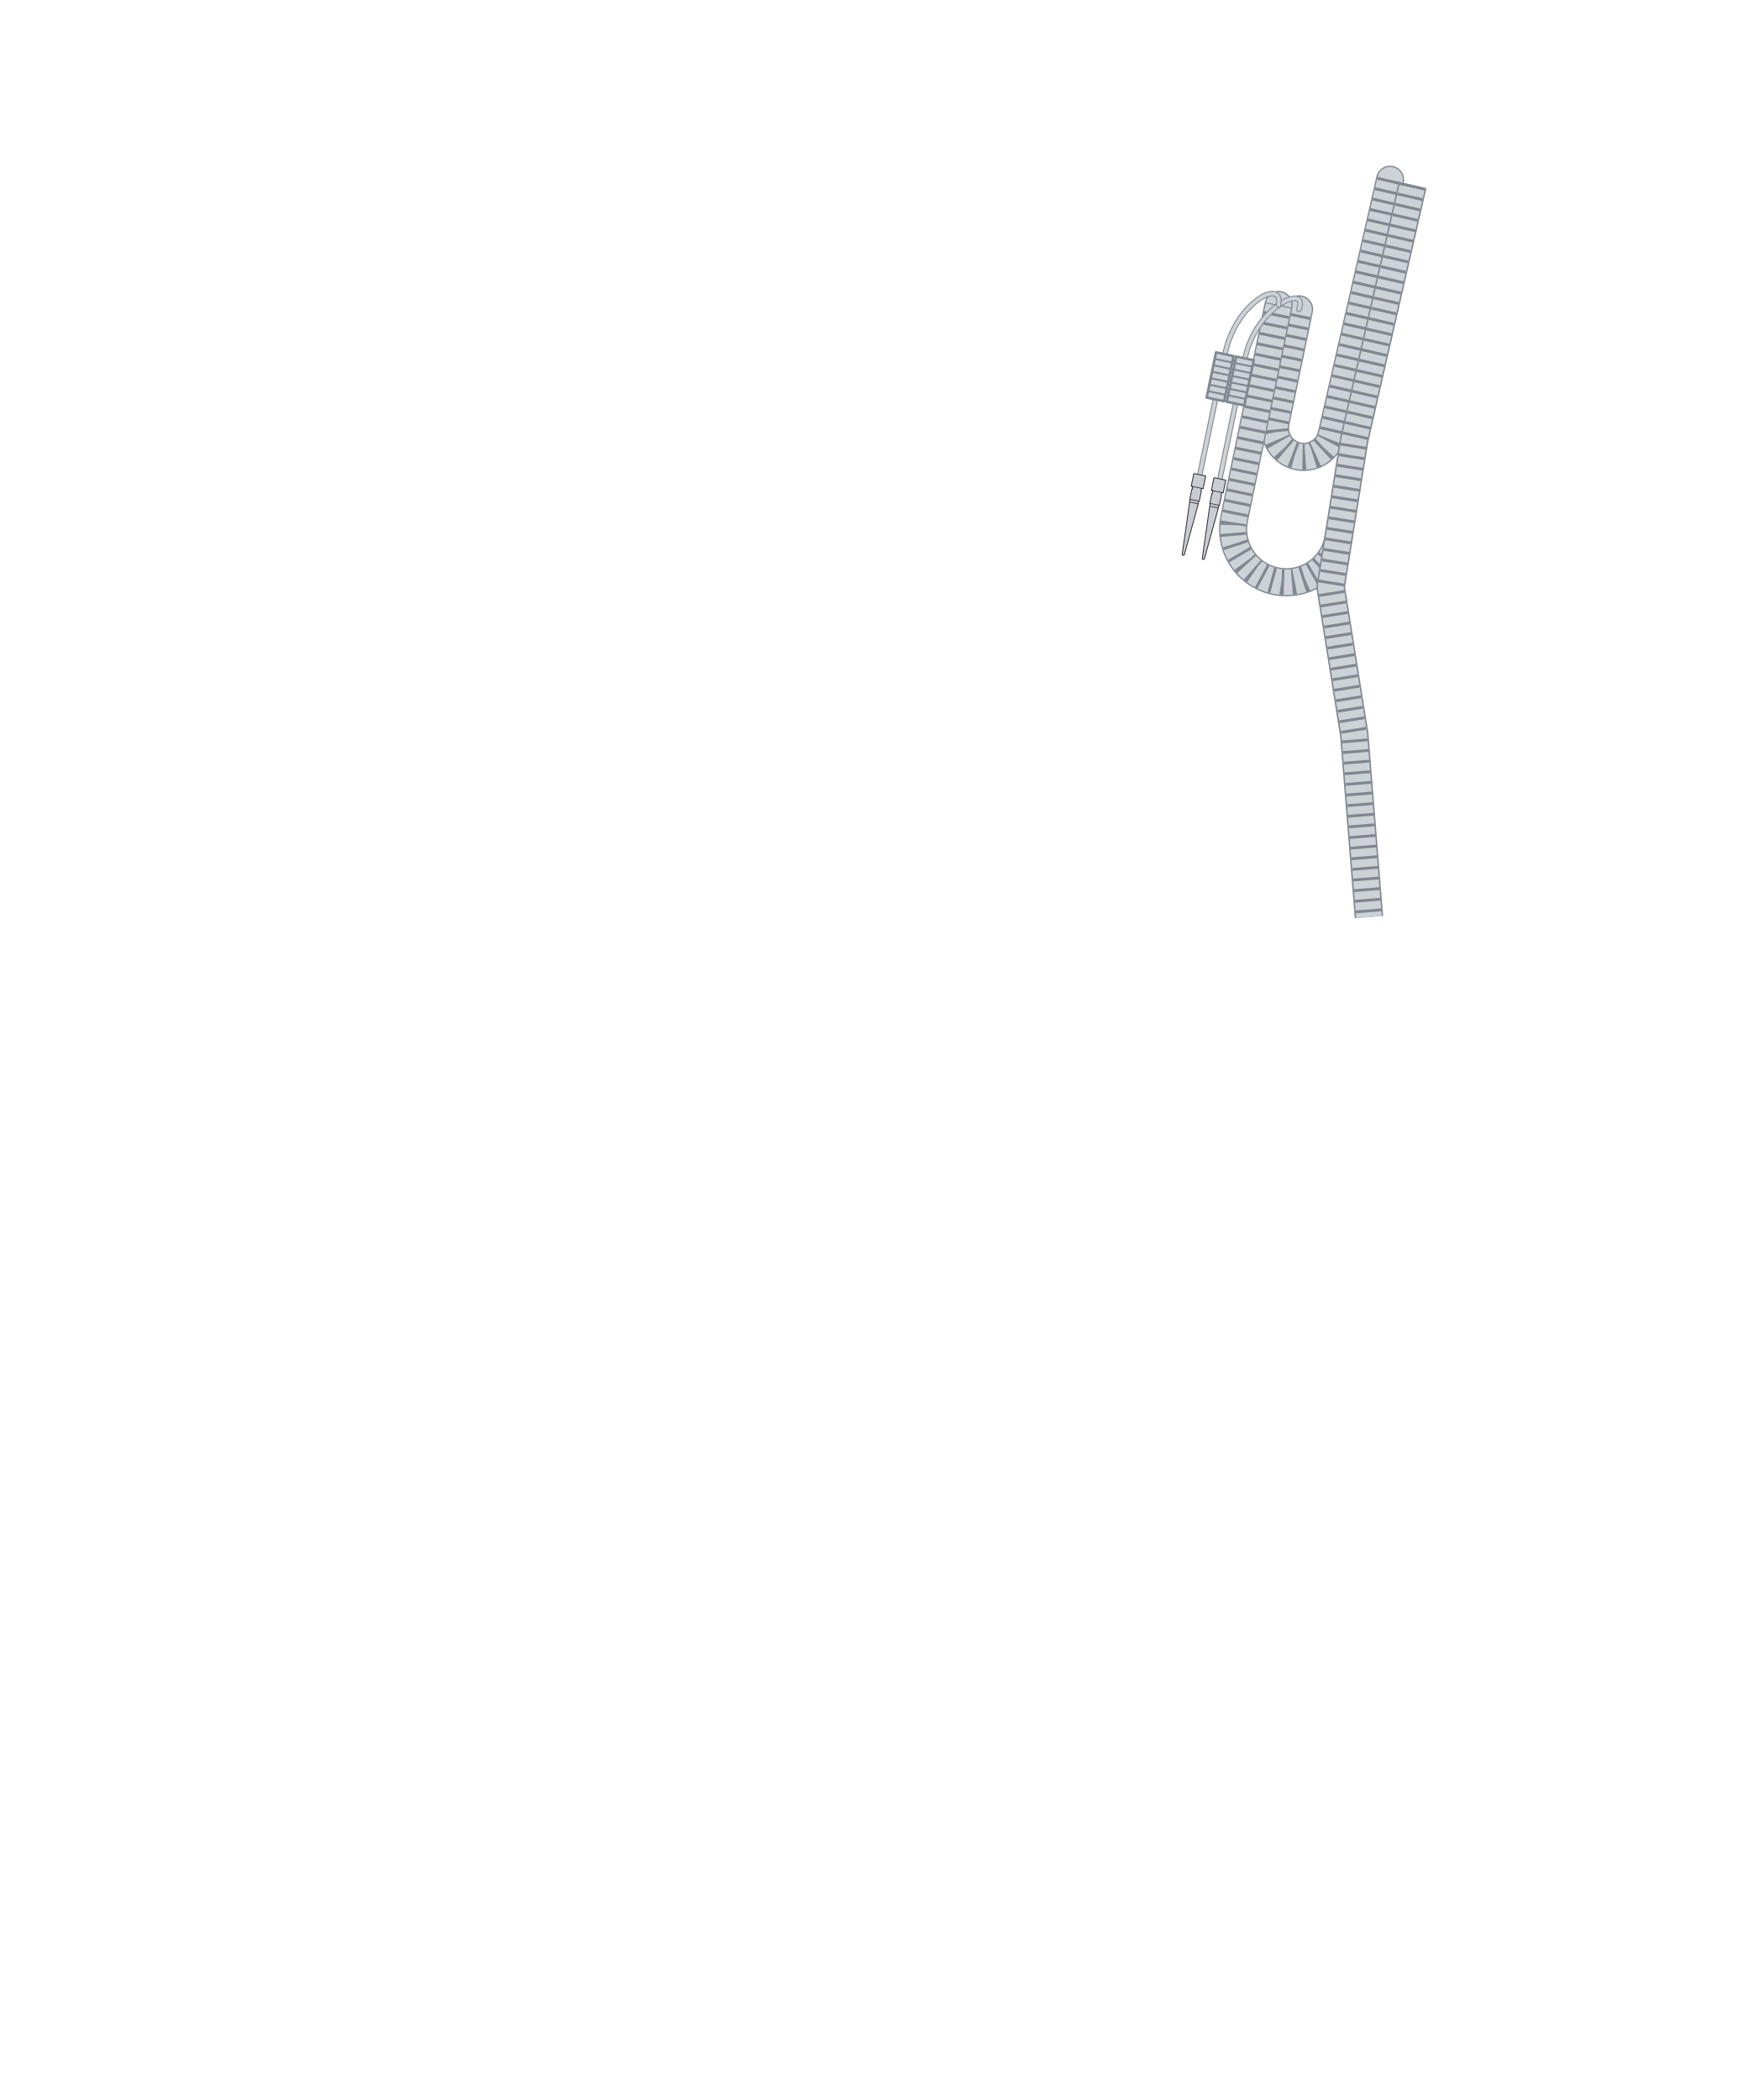
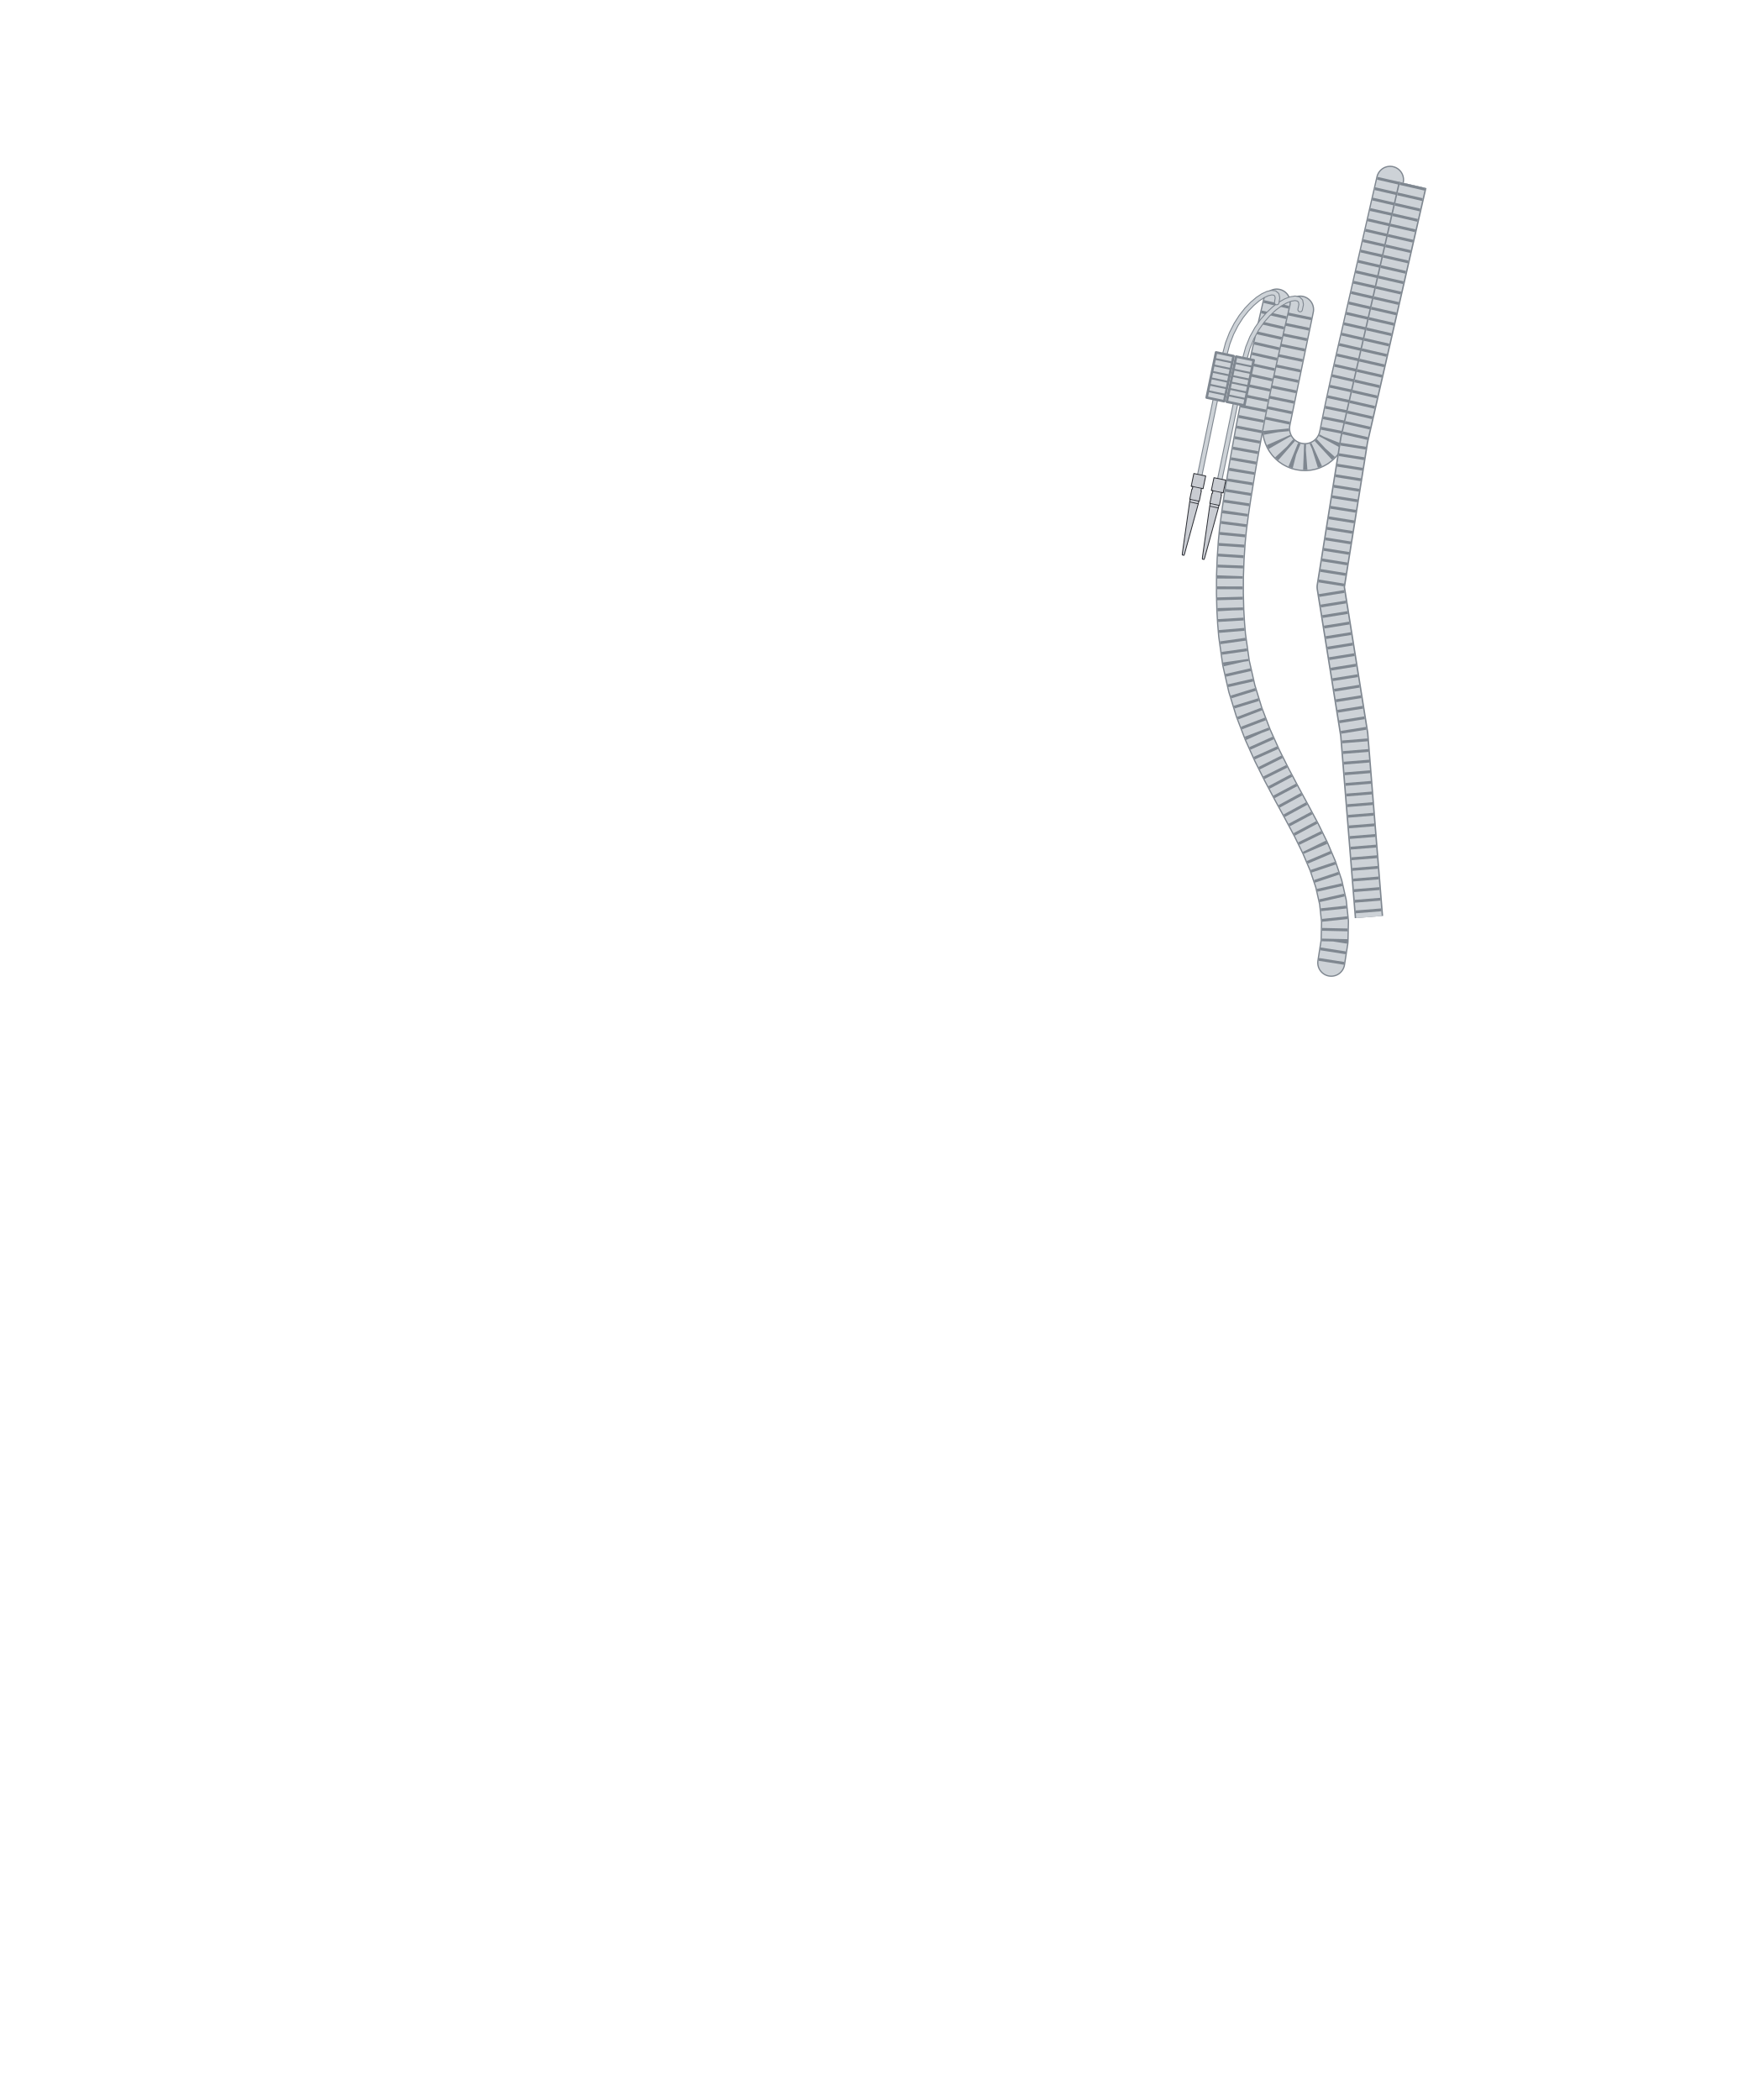
<svg xmlns="http://www.w3.org/2000/svg" width="24.388in" height="29.476in" viewBox="0 0 2438.83 2947.56" data-asset-id="garment-blues-class-a-coat-female-cord-aide-de-camp" data-source="original" data-units="0.01in">
  <defs>
    <linearGradient id="garment-blues-class-a-coat-female-cord-aide-de-camp__coatShade" gradientUnits="userSpaceOnUse" x1="-12" y1="0" x2="12" y2="0">
      <stop offset="0" stop-color="#000" stop-opacity=".30" />
      <stop offset=".12" stop-color="#000" stop-opacity=".08" />
      <stop offset=".3" stop-color="#000" stop-opacity="0" />
      <stop offset=".7" stop-color="#000" stop-opacity="0" />
      <stop offset=".88" stop-color="#000" stop-opacity=".08" />
      <stop offset="1" stop-color="#000" stop-opacity=".30" />
    </linearGradient>
    <linearGradient id="garment-blues-class-a-coat-female-cord-aide-de-camp__collarIn" x1="0" y1="0" x2="0" y2="1">
      <stop offset="0" stop-color="#7e8bb8" />
      <stop offset="1" stop-color="#b3bcdc" />
    </linearGradient>
    <linearGradient id="garment-blues-class-a-coat-female-cord-aide-de-camp__topLight" x1="0" y1="0" x2="0" y2="1">
      <stop offset="0" stop-color="#fff" stop-opacity=".10" />
      <stop offset="1" stop-color="#fff" stop-opacity="0" />
    </linearGradient>
    <radialGradient id="garment-blues-class-a-coat-female-cord-aide-de-camp__btn" cx=".4" cy=".35" r=".8">
      <stop offset="0" stop-color="#ffffff" />
      <stop offset=".6" stop-color="#cfd3da" />
      <stop offset="1" stop-color="#8d939e" />
    </radialGradient>
    <linearGradient id="garment-blues-class-a-coat-female-cord-aide-de-camp__plate" x1="0" y1="0" x2="0" y2="1">
      <stop offset="0" stop-color="#e4e6ea" />
      <stop offset="1" stop-color="#a9aeb8" />
    </linearGradient>
  </defs>
  <g id="garment-blues-class-a-coat-female-cord-aide-de-camp__art" transform="translate(1219.416 21.560) scale(88.000)">
    <g id="garment-blues-class-a-coat-female-cord-aide-de-camp__aiguillette">
      <g id="garment-blues-class-a-coat-female-cord-aide-de-camp__aiguillette-loop">
        <g id="garment-blues-class-a-coat-female-cord-aide-de-camp__aiguillette-braid-short">
-           <path d="M8.315,2.622L8.269,2.822L8.223,3.021L8.178,3.221L8.132,3.420L8.086,3.619L8.041,3.819L7.995,4.018L7.949,4.218L7.904,4.417L7.858,4.616L7.812,4.816L7.767,5.015L7.721,5.214L7.675,5.414L7.630,5.613L7.584,5.813L7.538,6.012L7.493,6.211L7.447,6.411L7.401,6.610L7.386,6.677L7.372,6.729L7.353,6.778L7.329,6.823L7.300,6.865L7.266,6.903L7.229,6.937L7.189,6.967L7.145,6.992L7.099,7.013L7.051,7.028L7.001,7.038L6.950,7.042L6.897,7.041L6.844,7.033L6.793,7.019L6.744,7.000L6.699,6.975L6.657,6.946L6.618,6.913L6.584,6.876L6.554,6.836L6.529,6.792L6.509,6.746L6.494,6.698L6.484,6.648L6.479,6.596L6.481,6.544L6.489,6.491L6.863,4.689" fill="none" stroke="#7f8790" stroke-width="0.449" stroke-linejoin="round" stroke-linecap="round" />
-           <path d="M8.315,2.622L8.269,2.822L8.223,3.021L8.178,3.221L8.132,3.420L8.086,3.619L8.041,3.819L7.995,4.018L7.949,4.218L7.904,4.417L7.858,4.616L7.812,4.816L7.767,5.015L7.721,5.214L7.675,5.414L7.630,5.613L7.584,5.813L7.538,6.012L7.493,6.211L7.447,6.411L7.401,6.610L7.386,6.677L7.372,6.729L7.353,6.778L7.329,6.823L7.300,6.865L7.266,6.903L7.229,6.937L7.189,6.967L7.145,6.992L7.099,7.013L7.051,7.028L7.001,7.038L6.950,7.042L6.897,7.041L6.844,7.033L6.793,7.019L6.744,7.000L6.699,6.975L6.657,6.946L6.618,6.913L6.584,6.876L6.554,6.836L6.529,6.792L6.509,6.746L6.494,6.698L6.484,6.648L6.479,6.596L6.481,6.544L6.489,6.491L6.863,4.689" fill="none" stroke="#cdd2d7" stroke-width="0.409" stroke-linejoin="round" stroke-linecap="round" />
-           <path d="M8.315,2.622L8.269,2.822L8.223,3.021L8.178,3.221L8.132,3.420L8.086,3.619L8.041,3.819L7.995,4.018L7.949,4.218L7.904,4.417L7.858,4.616L7.812,4.816L7.767,5.015L7.721,5.214L7.675,5.414L7.630,5.613L7.584,5.813L7.538,6.012L7.493,6.211L7.447,6.411L7.401,6.610L7.386,6.677L7.372,6.729L7.353,6.778L7.329,6.823L7.300,6.865L7.266,6.903L7.229,6.937L7.189,6.967L7.145,6.992L7.099,7.013L7.051,7.028L7.001,7.038L6.950,7.042L6.897,7.041L6.844,7.033L6.793,7.019L6.744,7.000L6.699,6.975L6.657,6.946L6.618,6.913L6.584,6.876L6.554,6.836L6.529,6.792L6.509,6.746L6.494,6.698L6.484,6.648L6.479,6.596L6.481,6.544L6.489,6.491L6.863,4.689" fill="none" stroke="#7f8790" stroke-width="0.409" stroke-dasharray="0.045 0.125" stroke-linejoin="round" stroke-linecap="butt" />
+           <path d="M8.315,2.622L8.269,2.822L8.223,3.021L8.178,3.221L8.132,3.420L8.086,3.619L8.041,3.819L7.995,4.018L7.949,4.218L7.904,4.417L7.858,4.616L7.812,4.816L7.767,5.015L7.721,5.214L7.675,5.414L7.630,5.613L7.584,5.814L7.540,6.017L7.496,6.220L7.455,6.420L7.414,6.624L7.403,6.681L7.389,6.733L7.370,6.781L7.345,6.827L7.317,6.869L7.283,6.907L7.246,6.941L7.206,6.971L7.162,6.996L7.116,7.017L7.068,7.032L7.018,7.042L6.967,7.046L6.914,7.044L6.861,7.036L6.810,7.023L6.761,7.003L6.715,6.979L6.673,6.950L6.635,6.917L6.601,6.880L6.571,6.839L6.546,6.796L6.526,6.750L6.510,6.701L6.501,6.651L6.496,6.600L6.498,6.548L6.506,6.495L6.880,4.692" fill="none" stroke="#7f8790" stroke-width="0.449" stroke-linejoin="round" stroke-linecap="round" />
+           <path d="M8.315,2.622L8.269,2.822L8.223,3.021L8.178,3.221L8.132,3.420L8.086,3.619L8.041,3.819L7.995,4.018L7.949,4.218L7.904,4.417L7.858,4.616L7.812,4.816L7.767,5.015L7.721,5.214L7.675,5.414L7.630,5.613L7.584,5.814L7.540,6.017L7.496,6.220L7.455,6.420L7.414,6.624L7.403,6.681L7.389,6.733L7.370,6.781L7.345,6.827L7.317,6.869L7.283,6.907L7.246,6.941L7.206,6.971L7.162,6.996L7.116,7.017L7.068,7.032L7.018,7.042L6.967,7.046L6.914,7.044L6.861,7.036L6.810,7.023L6.761,7.003L6.715,6.979L6.673,6.950L6.635,6.917L6.601,6.880L6.571,6.839L6.546,6.796L6.526,6.750L6.510,6.701L6.501,6.651L6.496,6.600L6.498,6.548L6.506,6.495L6.880,4.692" fill="none" stroke="#cdd2d7" stroke-width="0.409" stroke-linejoin="round" stroke-linecap="round" />
+           <path d="M8.315,2.622L8.269,2.822L8.223,3.021L8.178,3.221L8.132,3.420L8.086,3.619L8.041,3.819L7.995,4.018L7.949,4.218L7.904,4.417L7.858,4.616L7.812,4.816L7.767,5.015L7.721,5.214L7.675,5.414L7.630,5.613L7.584,5.814L7.540,6.017L7.496,6.220L7.455,6.420L7.414,6.624L7.403,6.681L7.389,6.733L7.370,6.781L7.345,6.827L7.317,6.869L7.283,6.907L7.246,6.941L7.206,6.971L7.162,6.996L7.116,7.017L7.068,7.032L7.018,7.042L6.967,7.046L6.914,7.044L6.861,7.036L6.810,7.023L6.761,7.003L6.715,6.979L6.673,6.950L6.635,6.917L6.601,6.880L6.571,6.839L6.546,6.796L6.526,6.750L6.510,6.701L6.501,6.651L6.496,6.600L6.498,6.548L6.506,6.495L6.880,4.692" fill="none" stroke="#7f8790" stroke-width="0.409" stroke-dasharray="0.045 0.125" stroke-linejoin="round" stroke-linecap="butt" />
        </g>
        <g id="garment-blues-class-a-coat-female-cord-aide-de-camp__aiguillette-braid-long">
-           <path d="M7.487,8.368L7.461,8.463L7.426,8.553L7.381,8.637L7.327,8.715L7.266,8.785L7.197,8.849L7.122,8.904L7.042,8.950L6.957,8.988L6.868,9.016L6.775,9.034L6.680,9.042L6.584,9.039L6.486,9.025L6.390,8.999L6.300,8.963L6.216,8.918L6.139,8.865L6.068,8.803L6.005,8.735L5.950,8.660L5.903,8.580L5.866,8.495L5.837,8.406L5.819,8.313L5.811,8.218L5.814,8.121L5.829,8.023L6.536,4.619" fill="none" stroke="#7f8790" stroke-width="0.449" stroke-linejoin="round" stroke-linecap="round" />
-           <path d="M7.487,8.368L7.461,8.463L7.426,8.553L7.381,8.637L7.327,8.715L7.266,8.785L7.197,8.849L7.122,8.904L7.042,8.950L6.957,8.988L6.868,9.016L6.775,9.034L6.680,9.042L6.584,9.039L6.486,9.025L6.390,8.999L6.300,8.963L6.216,8.918L6.139,8.865L6.068,8.803L6.005,8.735L5.950,8.660L5.903,8.580L5.866,8.495L5.837,8.406L5.819,8.313L5.811,8.218L5.814,8.121L5.829,8.023L6.536,4.619" fill="none" stroke="#cdd2d7" stroke-width="0.409" stroke-linejoin="round" stroke-linecap="round" />
-           <path d="M7.487,8.368L7.461,8.463L7.426,8.553L7.381,8.637L7.327,8.715L7.266,8.785L7.197,8.849L7.122,8.904L7.042,8.950L6.957,8.988L6.868,9.016L6.775,9.034L6.680,9.042L6.584,9.039L6.486,9.025L6.390,8.999L6.300,8.963L6.216,8.918L6.139,8.865L6.068,8.803L6.005,8.735L5.950,8.660L5.903,8.580L5.866,8.495L5.837,8.406L5.819,8.313L5.811,8.218L5.814,8.121L5.829,8.023L6.536,4.619" fill="none" stroke="#7f8790" stroke-width="0.409" stroke-dasharray="0.045 0.125" stroke-linejoin="round" stroke-linecap="butt" />
+           <path d="M7.376,15.111L7.429,14.772L7.436,14.451L7.404,14.146L7.337,13.851L7.241,13.565L7.121,13.283L6.983,13.001L6.831,12.716L6.672,12.424L6.511,12.121L6.353,11.805L6.203,11.471L6.067,11.116L5.950,10.736L5.857,10.327L5.795,9.886L5.779,9.696L5.767,9.492L5.760,9.220L5.761,8.948L5.771,8.676L5.789,8.405L5.809,8.201L5.844,7.932L5.879,7.697L5.913,7.488L5.948,7.272L5.983,7.071L6.022,6.856L6.061,6.641L6.102,6.426L6.142,6.225L6.186,6.011L6.231,5.797L6.278,5.584L6.323,5.384L6.370,5.178L6.415,4.978L6.461,4.779L6.507,4.580" fill="none" stroke="#7f8790" stroke-width="0.449" stroke-linejoin="round" stroke-linecap="round" />
+           <path d="M7.376,15.111L7.429,14.772L7.436,14.451L7.404,14.146L7.337,13.851L7.241,13.565L7.121,13.283L6.983,13.001L6.831,12.716L6.672,12.424L6.511,12.121L6.353,11.805L6.203,11.471L6.067,11.116L5.950,10.736L5.857,10.327L5.795,9.886L5.779,9.696L5.767,9.492L5.760,9.220L5.761,8.948L5.771,8.676L5.789,8.405L5.809,8.201L5.844,7.932L5.879,7.697L5.913,7.488L5.948,7.272L5.983,7.071L6.022,6.856L6.061,6.641L6.102,6.426L6.142,6.225L6.186,6.011L6.231,5.797L6.278,5.584L6.323,5.384L6.370,5.178L6.415,4.978L6.461,4.779L6.507,4.580" fill="none" stroke="#cdd2d7" stroke-width="0.409" stroke-linejoin="round" stroke-linecap="round" />
+           <path d="M7.376,15.111L7.429,14.772L7.436,14.451L7.404,14.146L7.337,13.851L7.241,13.565L7.121,13.283L6.983,13.001L6.831,12.716L6.672,12.424L6.511,12.121L6.353,11.805L6.203,11.471L6.067,11.116L5.950,10.736L5.857,10.327L5.795,9.886L5.779,9.696L5.767,9.492L5.760,9.220L5.761,8.948L5.771,8.676L5.789,8.405L5.809,8.201L5.844,7.932L5.879,7.697L5.913,7.488L5.948,7.272L5.983,7.071L6.022,6.856L6.061,6.641L6.102,6.426L6.142,6.225L6.186,6.011L6.231,5.797L6.278,5.584L6.323,5.384L6.370,5.178L6.415,4.978L6.461,4.779L6.507,4.580" fill="none" stroke="#7f8790" stroke-width="0.409" stroke-dasharray="0.045 0.125" stroke-linejoin="round" stroke-linecap="butt" />
        </g>
      </g>
    </g>
    <g id="garment-blues-class-a-coat-female-cord-aide-de-camp__cord">
      <path id="garment-blues-class-a-coat-female-cord-aide-de-camp__cord-path" d="M8.674,2.705L7.743,6.768L7.367,9.118L7.743,11.468L7.978,14.382" fill="none" stroke="#7f8790" stroke-width="0.455" stroke-linejoin="round" stroke-linecap="butt" />
      <path d="M8.674,2.705L7.743,6.768L7.367,9.118L7.743,11.468L7.978,14.382" fill="none" stroke="#cdd2d7" stroke-width="0.409" stroke-linejoin="round" stroke-linecap="butt" />
      <path d="M8.674,2.705L7.743,6.768L7.367,9.118L7.743,11.468L7.978,14.382" fill="none" stroke="#7f8790" stroke-width="0.409" stroke-dasharray="0.045 0.125" stroke-linejoin="round" stroke-linecap="butt" />
    </g>
    <g id="garment-blues-class-a-coat-female-cord-aide-de-camp__aiguillette-hang">
      <g id="garment-blues-class-a-coat-female-cord-aide-de-camp__aiguillette-cord-short">
-         <path d="M6.863,4.689L6.883,4.610L6.876,4.554L6.845,4.521L6.794,4.511L6.727,4.522L6.647,4.553L6.558,4.605L6.464,4.676L6.369,4.766L6.276,4.874L6.188,4.999L6.111,5.140L6.047,5.298L5.999,5.471" fill="none" stroke="#7f8790" stroke-width="0.087" stroke-linecap="round" stroke-linejoin="round" />
-         <path d="M6.863,4.689L6.883,4.610L6.876,4.554L6.845,4.521L6.794,4.511L6.727,4.522L6.647,4.553L6.558,4.605L6.464,4.676L6.369,4.766L6.276,4.874L6.188,4.999L6.111,5.140L6.047,5.298L5.999,5.471" fill="none" stroke="#cdd2d7" stroke-width="0.057" stroke-linecap="round" stroke-linejoin="round" />
+         <path d="M6.880,4.692L6.897,4.612L6.887,4.556L6.853,4.523L6.800,4.512L6.731,4.523L6.650,4.554L6.560,4.605L6.466,4.676L6.370,4.766L6.276,4.874L6.189,4.999L6.111,5.140L6.047,5.298L5.999,5.471" fill="none" stroke="#7f8790" stroke-width="0.087" stroke-linecap="round" stroke-linejoin="round" />
+         <path d="M6.880,4.692L6.897,4.612L6.887,4.556L6.853,4.523L6.800,4.512L6.731,4.523L6.650,4.554L6.560,4.605L6.466,4.676L6.370,4.766L6.276,4.874L6.189,4.999L6.111,5.140L6.047,5.298L5.999,5.471" fill="none" stroke="#cdd2d7" stroke-width="0.057" stroke-linecap="round" stroke-linejoin="round" />
        <path d="M5.850,6.192L5.600,7.394" fill="none" stroke="#7f8790" stroke-width="0.087" stroke-linecap="round" />
        <path d="M5.850,6.192L5.600,7.394" fill="none" stroke="#cdd2d7" stroke-width="0.057" stroke-linecap="round" />
      </g>
      <g id="garment-blues-class-a-coat-female-cord-aide-de-camp__aiguillette-whipping-short">
        <path d="M5.859,5.442L6.140,5.500L5.990,6.221L5.710,6.163Z" fill="#cdd2d7" stroke="#7f8790" stroke-width="0.04" stroke-linejoin="round" />
        <path d="M5.838,5.545L6.118,5.603" stroke="#7f8790" stroke-width="0.03" fill="none" />
        <path d="M5.816,5.648L6.097,5.706" stroke="#7f8790" stroke-width="0.03" fill="none" />
        <path d="M5.795,5.751L6.075,5.809" stroke="#7f8790" stroke-width="0.03" fill="none" />
        <path d="M5.774,5.854L6.054,5.912" stroke="#7f8790" stroke-width="0.03" fill="none" />
        <path d="M5.752,5.957L6.033,6.015" stroke="#7f8790" stroke-width="0.03" fill="none" />
        <path d="M5.731,6.060L6.011,6.118" stroke="#7f8790" stroke-width="0.03" fill="none" />
      </g>
      <g id="garment-blues-class-a-coat-female-cord-aide-de-camp__aiguillette-tip-short">
        <path d="M5.506,7.374L5.464,7.576L5.489,7.582L5.481,7.623L5.474,7.621L5.440,7.784L5.447,7.786L5.438,7.828L5.321,8.650L5.321,8.673L5.347,8.678L5.356,8.657L5.576,7.857L5.585,7.814L5.592,7.816L5.625,7.653L5.619,7.651L5.627,7.610L5.653,7.616L5.695,7.413Z" fill="#c9ccd2" stroke="#2e3036" stroke-width="0.014" stroke-linejoin="round" />
        <path d="M5.464,7.576L5.653,7.616M5.440,7.784L5.592,7.816M5.438,7.828L5.576,7.857" stroke="#2e3036" stroke-width="0.012" fill="none" />
      </g>
      <g id="garment-blues-class-a-coat-female-cord-aide-de-camp__aiguillette-cord-long">
-         <path d="M6.536,4.619L6.542,4.537L6.526,4.480L6.490,4.447L6.436,4.436L6.369,4.447L6.292,4.479L6.207,4.532L6.118,4.604L6.028,4.695L5.941,4.804L5.859,4.930L5.786,5.073L5.725,5.231L5.679,5.404" fill="none" stroke="#7f8790" stroke-width="0.087" stroke-linecap="round" stroke-linejoin="round" />
-         <path d="M6.536,4.619L6.542,4.537L6.526,4.480L6.490,4.447L6.436,4.436L6.369,4.447L6.292,4.479L6.207,4.532L6.118,4.604L6.028,4.695L5.941,4.804L5.859,4.930L5.786,5.073L5.725,5.231L5.679,5.404" fill="none" stroke="#cdd2d7" stroke-width="0.057" stroke-linecap="round" stroke-linejoin="round" />
+         <path d="M6.507,4.580L6.519,4.506L6.508,4.456L6.475,4.428L6.426,4.422L6.361,4.437L6.286,4.472L6.203,4.527L6.116,4.601L6.027,4.693L5.940,4.803L5.859,4.930L5.786,5.073L5.725,5.231L5.679,5.404" fill="none" stroke="#7f8790" stroke-width="0.087" stroke-linecap="round" stroke-linejoin="round" />
+         <path d="M6.507,4.580L6.519,4.506L6.508,4.456L6.475,4.428L6.426,4.422L6.361,4.437L6.286,4.472L6.203,4.527L6.116,4.601L6.027,4.693L5.940,4.803L5.859,4.930L5.786,5.073L5.725,5.231L5.679,5.404" fill="none" stroke="#cdd2d7" stroke-width="0.057" stroke-linecap="round" stroke-linejoin="round" />
        <path d="M5.529,6.125L5.280,7.327" fill="none" stroke="#7f8790" stroke-width="0.087" stroke-linecap="round" />
        <path d="M5.529,6.125L5.280,7.327" fill="none" stroke="#cdd2d7" stroke-width="0.057" stroke-linecap="round" />
      </g>
      <g id="garment-blues-class-a-coat-female-cord-aide-de-camp__aiguillette-whipping-long">
        <path d="M5.539,5.375L5.819,5.434L5.669,6.155L5.389,6.096Z" fill="#cdd2d7" stroke="#7f8790" stroke-width="0.04" stroke-linejoin="round" />
        <path d="M5.517,5.478L5.798,5.537" stroke="#7f8790" stroke-width="0.03" fill="none" />
        <path d="M5.496,5.581L5.776,5.640" stroke="#7f8790" stroke-width="0.03" fill="none" />
        <path d="M5.475,5.684L5.755,5.743" stroke="#7f8790" stroke-width="0.03" fill="none" />
        <path d="M5.453,5.787L5.734,5.846" stroke="#7f8790" stroke-width="0.03" fill="none" />
        <path d="M5.432,5.890L5.712,5.949" stroke="#7f8790" stroke-width="0.03" fill="none" />
        <path d="M5.410,5.993L5.691,6.052" stroke="#7f8790" stroke-width="0.03" fill="none" />
      </g>
      <g id="garment-blues-class-a-coat-female-cord-aide-de-camp__aiguillette-tip-long">
        <path d="M5.185,7.307L5.143,7.510L5.169,7.515L5.160,7.556L5.154,7.555L5.120,7.718L5.127,7.719L5.118,7.761L5.001,8.583L5.000,8.606L5.027,8.612L5.036,8.591L5.256,7.790L5.264,7.748L5.271,7.749L5.305,7.586L5.298,7.585L5.307,7.544L5.332,7.549L5.374,7.347Z" fill="#c9ccd2" stroke="#2e3036" stroke-width="0.014" stroke-linejoin="round" />
        <path d="M5.143,7.510L5.332,7.549M5.120,7.718L5.271,7.749M5.118,7.761L5.256,7.790" stroke="#2e3036" stroke-width="0.012" fill="none" />
      </g>
    </g>
  </g>
</svg>
